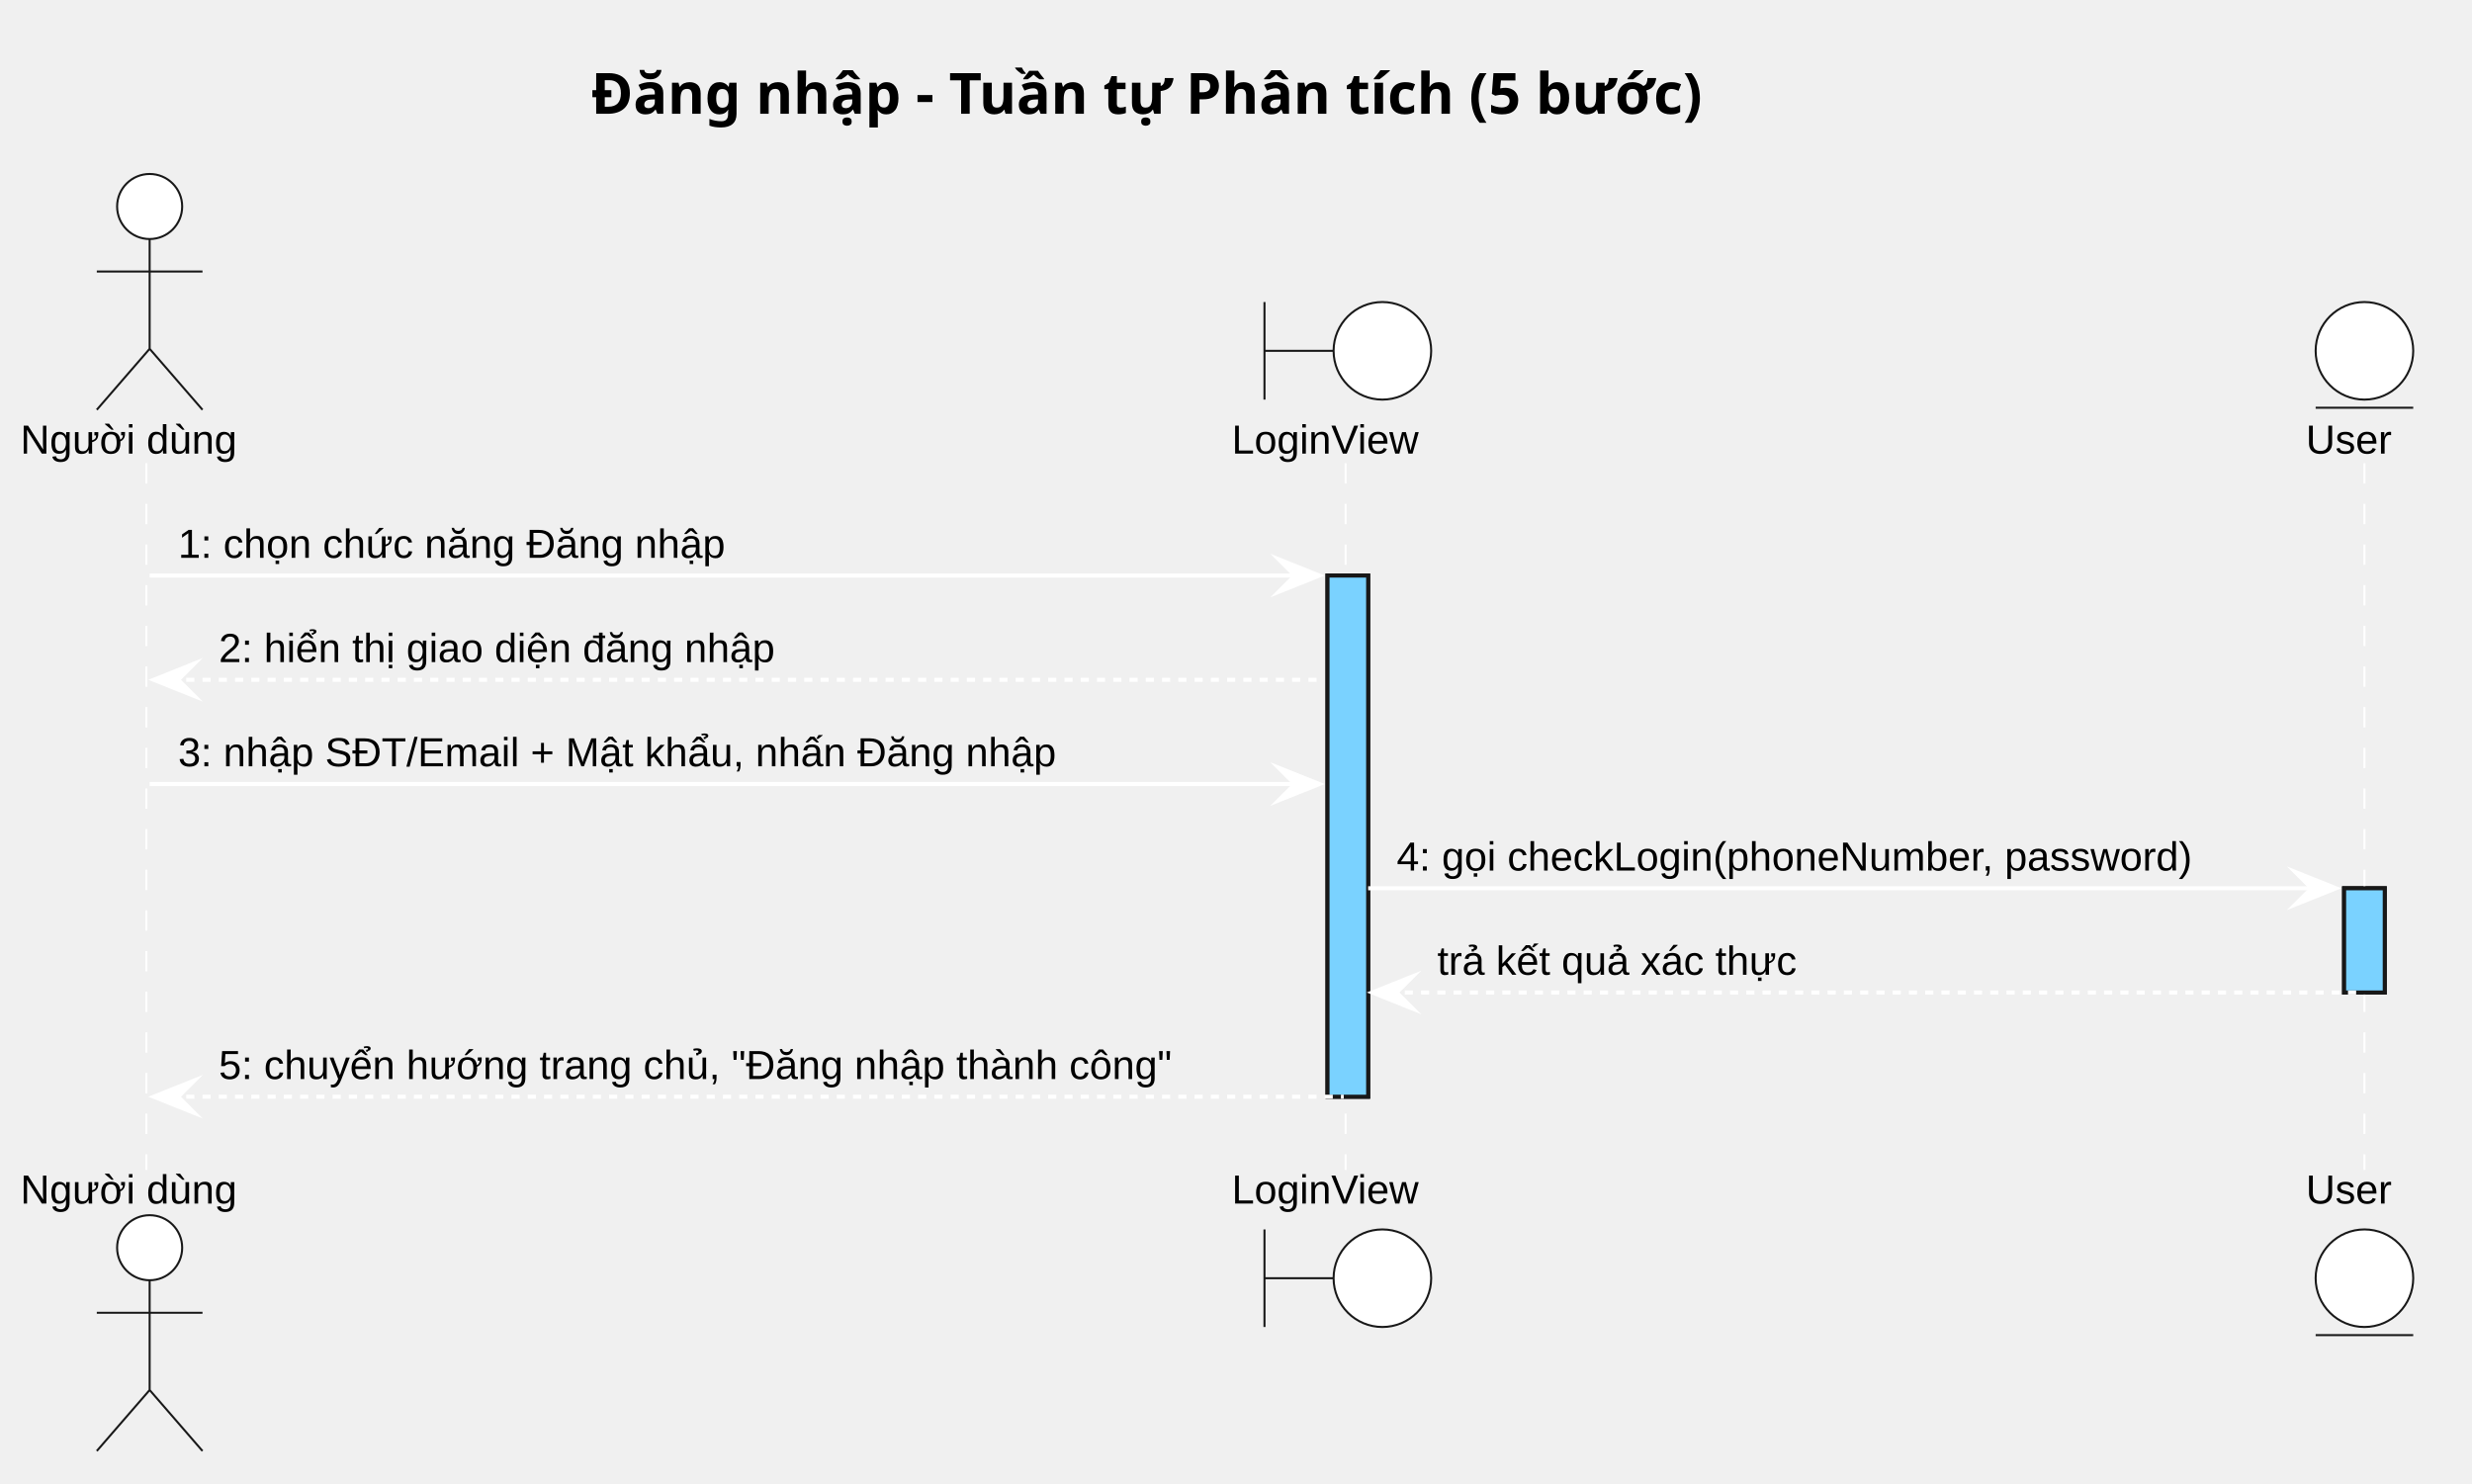
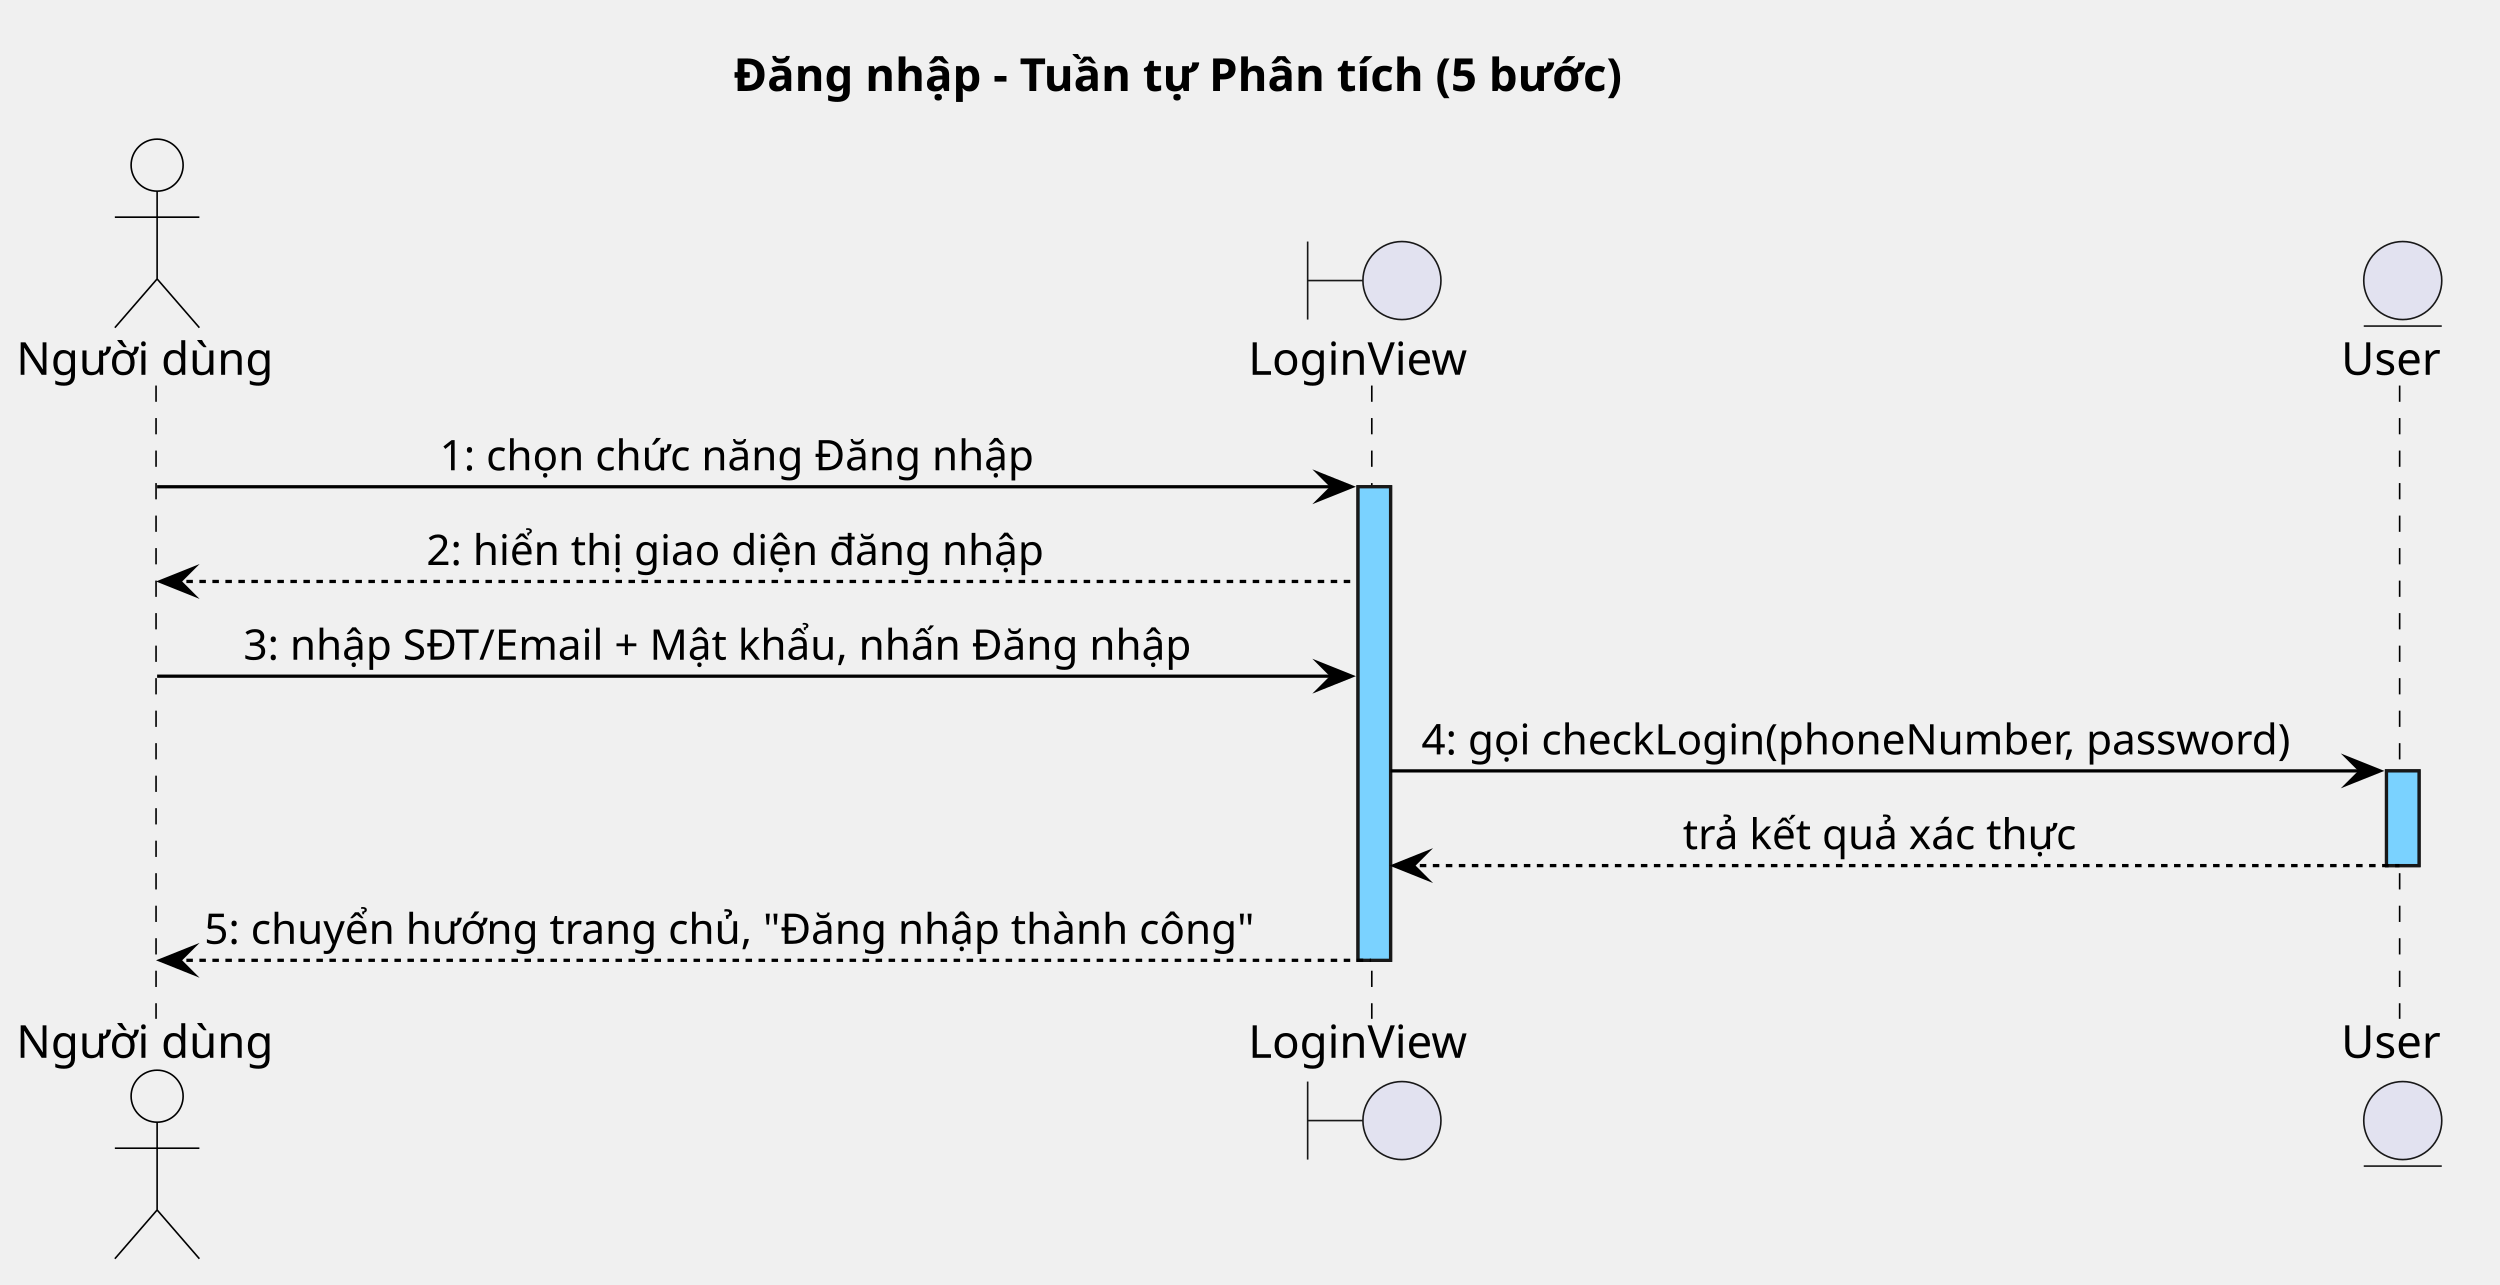
- <svg xmlns="http://www.w3.org/2000/svg" contentStyleType="text/css" data-diagram-type="SEQUENCE" height="365px" preserveAspectRatio="none" style="width:608px;height:365px;background:#FFFFFF;" version="1.1" viewBox="0 0 608 365" width="608px" zoomAndPan="magnify">
+ <svg xmlns="http://www.w3.org/2000/svg" contentStyleType="text/css" data-diagram-type="SEQUENCE" height="395px" preserveAspectRatio="none" style="width:769px;height:395px;background:#FFFFFF;" version="1.1" viewBox="0 0 769 395" width="769px" zoomAndPan="magnify">
  <defs />
  <g>
-     <g class="title" data-source-line="22">
-       <text fill="#000000" font-family="sans-serif" font-size="14" font-weight="700" lengthAdjust="spacing" textLength="310.803" x="145.371" y="27.995">Đăng nhập - Tuần tự Phân tích (5 bước)</text>
+     <g class="title" data-source-line="21">
+       <text fill="#000000" font-family="sans-serif" font-size="14" font-weight="700" lengthAdjust="spacing" textLength="310.803" x="225.62" y="27.995">Đăng nhập - Tuần tự Phân tích (5 bước)</text>
    </g>
    <g>
-       <rect fill="#7AD2FF" height="128.203" style="stroke:#181818;stroke-width:1;" width="10" x="326.504" y="141.578" />
+       <rect fill="#7AD2FF" height="145.664" style="stroke:#181818;stroke-width:1;" width="10" x="417.736" y="149.727" />
    </g>
    <g>
-       <rect fill="#7AD2FF" height="25.641" style="stroke:#181818;stroke-width:1;" width="10" x="576.544" y="218.5" />
+       <rect fill="#7AD2FF" height="29.133" style="stroke:#181818;stroke-width:1;" width="10" x="734.088" y="237.125" />
    </g>
-     <g class="participant-lifeline" data-entity-uid="part1" data-qualified-name="Actor" data-source-line="24" id="part1-lifeline">
+     <g class="participant-lifeline" data-entity-uid="part1" data-qualified-name="Actor" data-source-line="23" id="part1-lifeline">
      <g>
-         <rect fill="#000000" fill-opacity="0" height="173.844" width="8" x="32.806" y="113.938" />
-         <line style="stroke:#FFFFFF;stroke-width:0.5;stroke-dasharray:5,5;" x1="36" x2="36" y1="113.938" y2="287.781" />
+         <rect fill="#000000" fill-opacity="0" height="194.797" width="8" x="44.329" y="118.594" />
+         <line style="stroke:#000000;stroke-width:0.5;stroke-dasharray:5,5;" x1="48" x2="48" y1="118.594" y2="313.391" />
      </g>
    </g>
-     <g class="participant-lifeline" data-entity-uid="part2" data-qualified-name="B1" data-source-line="25" id="part2-lifeline">
+     <g class="participant-lifeline" data-entity-uid="part2" data-qualified-name="B1" data-source-line="24" id="part2-lifeline">
      <g>
-         <rect fill="#000000" fill-opacity="0" height="173.844" width="8" x="327.504" y="113.938" />
-         <line style="stroke:#FFFFFF;stroke-width:0.5;stroke-dasharray:5,5;" x1="330.953" x2="330.953" y1="113.938" y2="287.781" />
+         <rect fill="#000000" fill-opacity="0" height="194.797" width="8" x="418.736" y="118.594" />
+         <line style="stroke:#000000;stroke-width:0.5;stroke-dasharray:5,5;" x1="421.964" x2="421.964" y1="118.594" y2="313.391" />
      </g>
    </g>
-     <g class="participant-lifeline" data-entity-uid="part3" data-qualified-name="E1" data-source-line="26" id="part3-lifeline">
+     <g class="participant-lifeline" data-entity-uid="part3" data-qualified-name="E1" data-source-line="25" id="part3-lifeline">
      <g>
-         <rect fill="#000000" fill-opacity="0" height="173.844" width="8" x="577.544" y="113.938" />
-         <line style="stroke:#FFFFFF;stroke-width:0.5;stroke-dasharray:5,5;" x1="581.544" x2="581.544" y1="113.938" y2="287.781" />
+         <rect fill="#000000" fill-opacity="0" height="194.797" width="8" x="735.088" y="118.594" />
+         <line style="stroke:#000000;stroke-width:0.5;stroke-dasharray:5,5;" x1="738.133" x2="738.133" y1="118.594" y2="313.391" />
      </g>
    </g>
-     <g class="participant participant-head" data-entity-uid="part1" data-qualified-name="Actor" data-source-line="24" id="part1-head">
-       <text fill="#000000" font-family="Arial" font-size="10" lengthAdjust="spacing" textLength="57.612" x="5" y="111.579">Người dùng</text>
-       <ellipse cx="36.806" cy="50.797" fill="#FFFFFF" rx="8" ry="8" style="stroke:#181818;stroke-width:0.5;" />
-       <path d="M36.806,58.797 L36.806,85.797 M23.806,66.797 L49.806,66.797 M36.806,85.797 L23.806,100.797 M36.806,85.797 L49.806,100.797" fill="none" style="stroke:#181818;stroke-width:0.5;" />
+     <g class="participant participant-head" data-entity-uid="part1" data-qualified-name="Actor" data-source-line="23" id="part1-head">
+       <text fill="#000000" font-family="sans-serif" font-size="14" lengthAdjust="spacing" textLength="80.657" x="5" y="115.292">Người dùng</text>
+       <ellipse cx="48.329" cy="50.797" fill="none" rx="8" ry="8" style="stroke:#000000;stroke-width:0.5;" />
+       <path d="M48.329,58.797 L48.329,85.797 M35.329,66.797 L61.329,66.797 M48.329,85.797 L35.329,100.797 M48.329,85.797 L61.329,100.797" fill="none" style="stroke:#000000;stroke-width:0.5;" />
    </g>
-     <g class="participant participant-tail" data-entity-uid="part1" data-qualified-name="Actor" data-source-line="24" id="part1-tail">
-       <text fill="#000000" font-family="Arial" font-size="10" lengthAdjust="spacing" textLength="57.612" x="5" y="296.063">Người dùng</text>
-       <ellipse cx="36.806" cy="306.922" fill="#FFFFFF" rx="8" ry="8" style="stroke:#181818;stroke-width:0.5;" />
-       <path d="M36.806,314.922 L36.806,341.922 M23.806,322.922 L49.806,322.922 M36.806,341.922 L23.806,356.922 M36.806,341.922 L49.806,356.922" fill="none" style="stroke:#181818;stroke-width:0.5;" />
+     <g class="participant participant-tail" data-entity-uid="part1" data-qualified-name="Actor" data-source-line="23" id="part1-tail">
+       <text fill="#000000" font-family="sans-serif" font-size="14" lengthAdjust="spacing" textLength="80.657" x="5" y="325.386">Người dùng</text>
+       <ellipse cx="48.329" cy="337.188" fill="none" rx="8" ry="8" style="stroke:#000000;stroke-width:0.5;" />
+       <path d="M48.329,345.188 L48.329,372.188 M35.329,353.188 L61.329,353.188 M48.329,372.188 L35.329,387.188 M48.329,372.188 L61.329,387.188" fill="none" style="stroke:#000000;stroke-width:0.5;" />
    </g>
-     <g class="participant participant-head" data-entity-uid="part2" data-qualified-name="B1" data-source-line="25" id="part2-head">
-       <text fill="#000000" font-family="Arial" font-size="10" lengthAdjust="spacing" textLength="51.103" x="302.953" y="111.579">LoginView</text>
-       <path d="M311.004,74.297 L311.004,98.297 M311.004,86.297 L328.004,86.297" fill="none" style="stroke:#181818;stroke-width:0.5;" />
-       <ellipse cx="340.004" cy="86.297" fill="#FFFFFF" rx="12" ry="12" style="stroke:#181818;stroke-width:0.5;" />
+     <g class="participant participant-head" data-entity-uid="part2" data-qualified-name="B1" data-source-line="24" id="part2-head">
+       <text fill="#000000" font-family="sans-serif" font-size="14" lengthAdjust="spacing" textLength="71.545" x="383.964" y="115.292">LoginView</text>
+       <path d="M402.236,74.297 L402.236,98.297 M402.236,86.297 L419.236,86.297" fill="none" style="stroke:#181818;stroke-width:0.5;" />
+       <ellipse cx="431.236" cy="86.297" fill="#E2E2F0" rx="12" ry="12" style="stroke:#181818;stroke-width:0.5;" />
    </g>
-     <g class="participant participant-tail" data-entity-uid="part2" data-qualified-name="B1" data-source-line="25" id="part2-tail">
-       <text fill="#000000" font-family="Arial" font-size="10" lengthAdjust="spacing" textLength="51.103" x="302.953" y="296.063">LoginView</text>
-       <path d="M311.004,302.422 L311.004,326.422 M311.004,314.422 L328.004,314.422" fill="none" style="stroke:#181818;stroke-width:0.5;" />
-       <ellipse cx="340.004" cy="314.422" fill="#FFFFFF" rx="12" ry="12" style="stroke:#181818;stroke-width:0.5;" />
+     <g class="participant participant-tail" data-entity-uid="part2" data-qualified-name="B1" data-source-line="24" id="part2-tail">
+       <text fill="#000000" font-family="sans-serif" font-size="14" lengthAdjust="spacing" textLength="71.545" x="383.964" y="325.386">LoginView</text>
+       <path d="M402.236,332.688 L402.236,356.688 M402.236,344.688 L419.236,344.688" fill="none" style="stroke:#181818;stroke-width:0.5;" />
+       <ellipse cx="431.236" cy="344.688" fill="#E2E2F0" rx="12" ry="12" style="stroke:#181818;stroke-width:0.5;" />
    </g>
-     <g class="participant participant-head" data-entity-uid="part3" data-qualified-name="E1" data-source-line="26" id="part3-head">
-       <text fill="#000000" font-family="Arial" font-size="10" lengthAdjust="spacing" textLength="22.793" x="567.148" y="111.579">User</text>
-       <ellipse cx="581.544" cy="86.297" fill="#FFFFFF" rx="12" ry="12" style="stroke:#181818;stroke-width:0.5;" />
-       <line style="stroke:#181818;stroke-width:0.5;" x1="569.544" x2="593.544" y1="100.297" y2="100.297" />
+     <g class="participant participant-head" data-entity-uid="part3" data-qualified-name="E1" data-source-line="25" id="part3-head">
+       <text fill="#000000" font-family="sans-serif" font-size="14" lengthAdjust="spacing" textLength="31.91" x="720.133" y="115.292">User</text>
+       <ellipse cx="739.088" cy="86.297" fill="#E2E2F0" rx="12" ry="12" style="stroke:#181818;stroke-width:0.5;" />
+       <line style="stroke:#181818;stroke-width:0.5;" x1="727.088" x2="751.088" y1="100.297" y2="100.297" />
    </g>
-     <g class="participant participant-tail" data-entity-uid="part3" data-qualified-name="E1" data-source-line="26" id="part3-tail">
-       <text fill="#000000" font-family="Arial" font-size="10" lengthAdjust="spacing" textLength="22.793" x="567.148" y="296.063">User</text>
-       <ellipse cx="581.544" cy="314.422" fill="#FFFFFF" rx="12" ry="12" style="stroke:#181818;stroke-width:0.5;" />
-       <line style="stroke:#181818;stroke-width:0.5;" x1="569.544" x2="593.544" y1="328.422" y2="328.422" />
+     <g class="participant participant-tail" data-entity-uid="part3" data-qualified-name="E1" data-source-line="25" id="part3-tail">
+       <text fill="#000000" font-family="sans-serif" font-size="14" lengthAdjust="spacing" textLength="31.91" x="720.133" y="325.386">User</text>
+       <ellipse cx="739.088" cy="344.688" fill="#E2E2F0" rx="12" ry="12" style="stroke:#181818;stroke-width:0.5;" />
+       <line style="stroke:#181818;stroke-width:0.5;" x1="727.088" x2="751.088" y1="358.688" y2="358.688" />
    </g>
    <g>
-       <rect fill="#7AD2FF" height="128.203" style="stroke:#181818;stroke-width:1;" width="10" x="326.504" y="141.578" />
+       <rect fill="#7AD2FF" height="145.664" style="stroke:#181818;stroke-width:1;" width="10" x="417.736" y="149.727" />
    </g>
    <g>
-       <rect fill="#7AD2FF" height="25.641" style="stroke:#181818;stroke-width:1;" width="10" x="576.544" y="218.5" />
+       <rect fill="#7AD2FF" height="29.133" style="stroke:#181818;stroke-width:1;" width="10" x="734.088" y="237.125" />
    </g>
-     <g class="message" data-entity-1="part1" data-entity-2="part2" data-source-line="28" id="msg1">
-       <polygon fill="#FFFFFF" points="314.504,137.578,324.504,141.578,314.504,145.578,318.504,141.578" style="stroke:#FFFFFF;stroke-width:1;stroke-linejoin:miter;stroke-miterlimit:10;" />
-       <line style="stroke:#FFFFFF;stroke-width:1;" x1="36.806" x2="320.504" y1="141.578" y2="141.578" />
-       <text fill="#000000" font-family="Arial" font-size="10" lengthAdjust="spacing" textLength="150.454" x="43.806" y="137.22">1: chọn chức năng Đăng nhập</text>
+     <g class="message" data-entity-1="part1" data-entity-2="part2" data-source-line="27" id="msg1">
+       <polygon fill="#000000" points="405.736,145.727,415.736,149.727,405.736,153.727,409.736,149.727" style="stroke:#000000;stroke-width:1;stroke-linejoin:miter;stroke-miterlimit:10;" />
+       <line style="stroke:#000000;stroke-width:1;" x1="48.329" x2="411.736" y1="149.727" y2="149.727" />
+       <text fill="#000000" font-family="sans-serif" font-size="13" lengthAdjust="spacing" textLength="195.59" x="135.237" y="144.661">1: chọn chức năng Đăng nhập</text>
    </g>
-     <g class="message" data-entity-1="part2" data-entity-2="part1" data-source-line="30" id="msg2">
-       <polygon fill="#FFFFFF" points="47.806,163.219,37.806,167.219,47.806,171.219,43.806,167.219" style="stroke:#FFFFFF;stroke-width:1;stroke-linejoin:miter;stroke-miterlimit:10;" />
-       <line style="stroke:#FFFFFF;stroke-width:1;stroke-dasharray:2,2;" x1="41.806" x2="325.504" y1="167.219" y2="167.219" />
-       <text fill="#000000" font-family="Arial" font-size="10" lengthAdjust="spacing" textLength="156.748" x="53.806" y="162.86">2: hiển thị giao diện đăng nhập</text>
+     <g class="message" data-entity-1="part2" data-entity-2="part1" data-source-line="29" id="msg2">
+       <polygon fill="#000000" points="59.329,174.859,49.329,178.859,59.329,182.859,55.329,178.859" style="stroke:#000000;stroke-width:1;stroke-linejoin:miter;stroke-miterlimit:10;" />
+       <line style="stroke:#000000;stroke-width:1;stroke-dasharray:2,2;" x1="53.329" x2="416.736" y1="178.859" y2="178.859" />
+       <text fill="#000000" font-family="sans-serif" font-size="13" lengthAdjust="spacing" textLength="203.773" x="131.146" y="173.793">2: hiển thị giao diện đăng nhập</text>
    </g>
-     <g class="message" data-entity-1="part1" data-entity-2="part2" data-source-line="31" id="msg3">
-       <polygon fill="#FFFFFF" points="314.504,188.859,324.504,192.859,314.504,196.859,318.504,192.859" style="stroke:#FFFFFF;stroke-width:1;stroke-linejoin:miter;stroke-miterlimit:10;" />
-       <line style="stroke:#FFFFFF;stroke-width:1;" x1="36.806" x2="320.504" y1="192.859" y2="192.859" />
-       <text fill="#000000" font-family="Arial" font-size="10" lengthAdjust="spacing" textLength="243.315" x="43.806" y="188.501">3: nhập SĐT/Email + Mật khẩu, nhấn Đăng nhập</text>
+     <g class="message" data-entity-1="part1" data-entity-2="part2" data-source-line="30" id="msg3">
+       <polygon fill="#000000" points="405.736,203.992,415.736,207.992,405.736,211.992,409.736,207.992" style="stroke:#000000;stroke-width:1;stroke-linejoin:miter;stroke-miterlimit:10;" />
+       <line style="stroke:#000000;stroke-width:1;" x1="48.329" x2="411.736" y1="207.992" y2="207.992" />
+       <text fill="#000000" font-family="sans-serif" font-size="13" lengthAdjust="spacing" textLength="316.31" x="74.877" y="202.926">3: nhập SĐT/Email + Mật khẩu, nhấn Đăng nhập</text>
    </g>
-     <g class="message" data-entity-1="part2" data-entity-2="part3" data-source-line="32" id="msg4">
-       <polygon fill="#FFFFFF" points="564.544,214.5,574.544,218.5,564.544,222.5,568.544,218.5" style="stroke:#FFFFFF;stroke-width:1;stroke-linejoin:miter;stroke-miterlimit:10;" />
-       <line style="stroke:#FFFFFF;stroke-width:1;" x1="336.504" x2="570.544" y1="218.5" y2="218.5" />
-       <text fill="#000000" font-family="Arial" font-size="10" lengthAdjust="spacing" textLength="221.04" x="343.504" y="214.142">4: gọi checkLogin(phoneNumber, password)</text>
+     <g class="message" data-entity-1="part2" data-entity-2="part3" data-source-line="31" id="msg4">
+       <polygon fill="#000000" points="722.088,233.125,732.088,237.125,722.088,241.125,726.088,237.125" style="stroke:#000000;stroke-width:1;stroke-linejoin:miter;stroke-miterlimit:10;" />
+       <line style="stroke:#000000;stroke-width:1;" x1="427.736" x2="728.088" y1="237.125" y2="237.125" />
+       <text fill="#000000" font-family="sans-serif" font-size="13" lengthAdjust="spacing" textLength="287.352" x="437.236" y="232.059">4: gọi checkLogin(phoneNumber, password)</text>
    </g>
-     <g class="message" data-entity-1="part3" data-entity-2="part2" data-source-line="34" id="msg5">
-       <polygon fill="#FFFFFF" points="347.504,240.141,337.504,244.141,347.504,248.141,343.504,244.141" style="stroke:#FFFFFF;stroke-width:1;stroke-linejoin:miter;stroke-miterlimit:10;" />
-       <line style="stroke:#FFFFFF;stroke-width:1;stroke-dasharray:2,2;" x1="341.504" x2="580.544" y1="244.141" y2="244.141" />
-       <text fill="#000000" font-family="Arial" font-size="10" lengthAdjust="spacing" textLength="101.191" x="353.504" y="239.782">trả kết quả xác thực</text>
+     <g class="message" data-entity-1="part3" data-entity-2="part2" data-source-line="33" id="msg5">
+       <polygon fill="#000000" points="438.736,262.258,428.736,266.258,438.736,270.258,434.736,266.258" style="stroke:#000000;stroke-width:1;stroke-linejoin:miter;stroke-miterlimit:10;" />
+       <line style="stroke:#000000;stroke-width:1;stroke-dasharray:2,2;" x1="432.736" x2="738.088" y1="266.258" y2="266.258" />
+       <text fill="#000000" font-family="sans-serif" font-size="13" lengthAdjust="spacing" textLength="131.549" x="517.638" y="261.192">trả kết quả xác thực</text>
    </g>
-     <g class="message" data-entity-1="part2" data-entity-2="part1" data-source-line="36" id="msg6">
-       <polygon fill="#FFFFFF" points="47.806,265.781,37.806,269.781,47.806,273.781,43.806,269.781" style="stroke:#FFFFFF;stroke-width:1;stroke-linejoin:miter;stroke-miterlimit:10;" />
-       <line style="stroke:#FFFFFF;stroke-width:1;stroke-dasharray:2,2;" x1="41.806" x2="330.504" y1="269.781" y2="269.781" />
-       <text fill="#000000" font-family="Arial" font-size="10" lengthAdjust="spacing" textLength="265.698" x="53.806" y="265.423">5: chuyển hướng trang chủ, "Đăng nhập thành công"</text>
+     <g class="message" data-entity-1="part2" data-entity-2="part1" data-source-line="35" id="msg6">
+       <polygon fill="#000000" points="59.329,291.391,49.329,295.391,59.329,299.391,55.329,295.391" style="stroke:#000000;stroke-width:1;stroke-linejoin:miter;stroke-miterlimit:10;" />
+       <line style="stroke:#000000;stroke-width:1;stroke-dasharray:2,2;" x1="53.329" x2="421.736" y1="295.391" y2="295.391" />
+       <text fill="#000000" font-family="sans-serif" font-size="13" lengthAdjust="spacing" textLength="345.408" x="62.829" y="290.325">5: chuyển hướng trang chủ, "Đăng nhập thành công"</text>
    </g>
  </g>
</svg>
